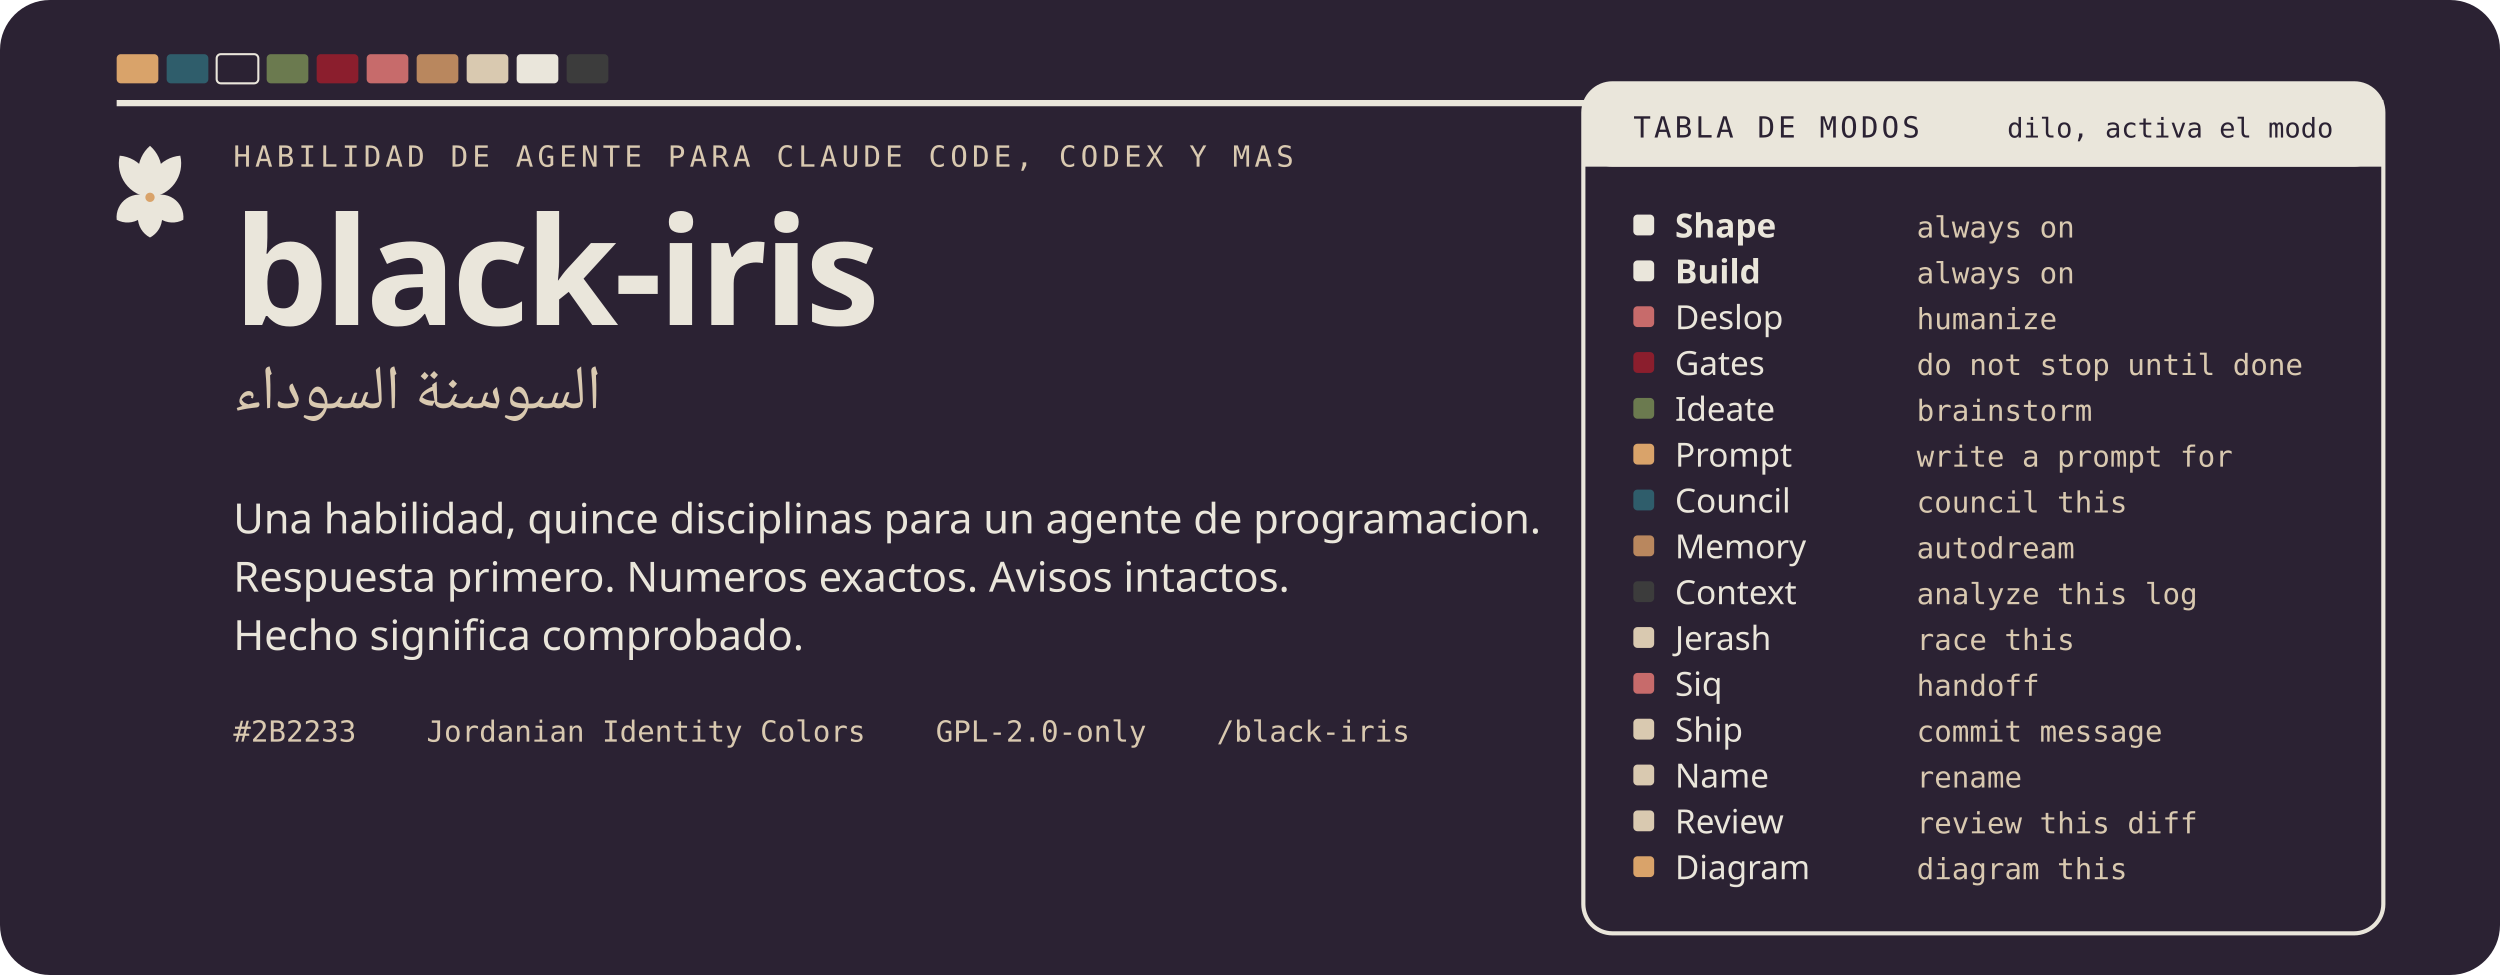
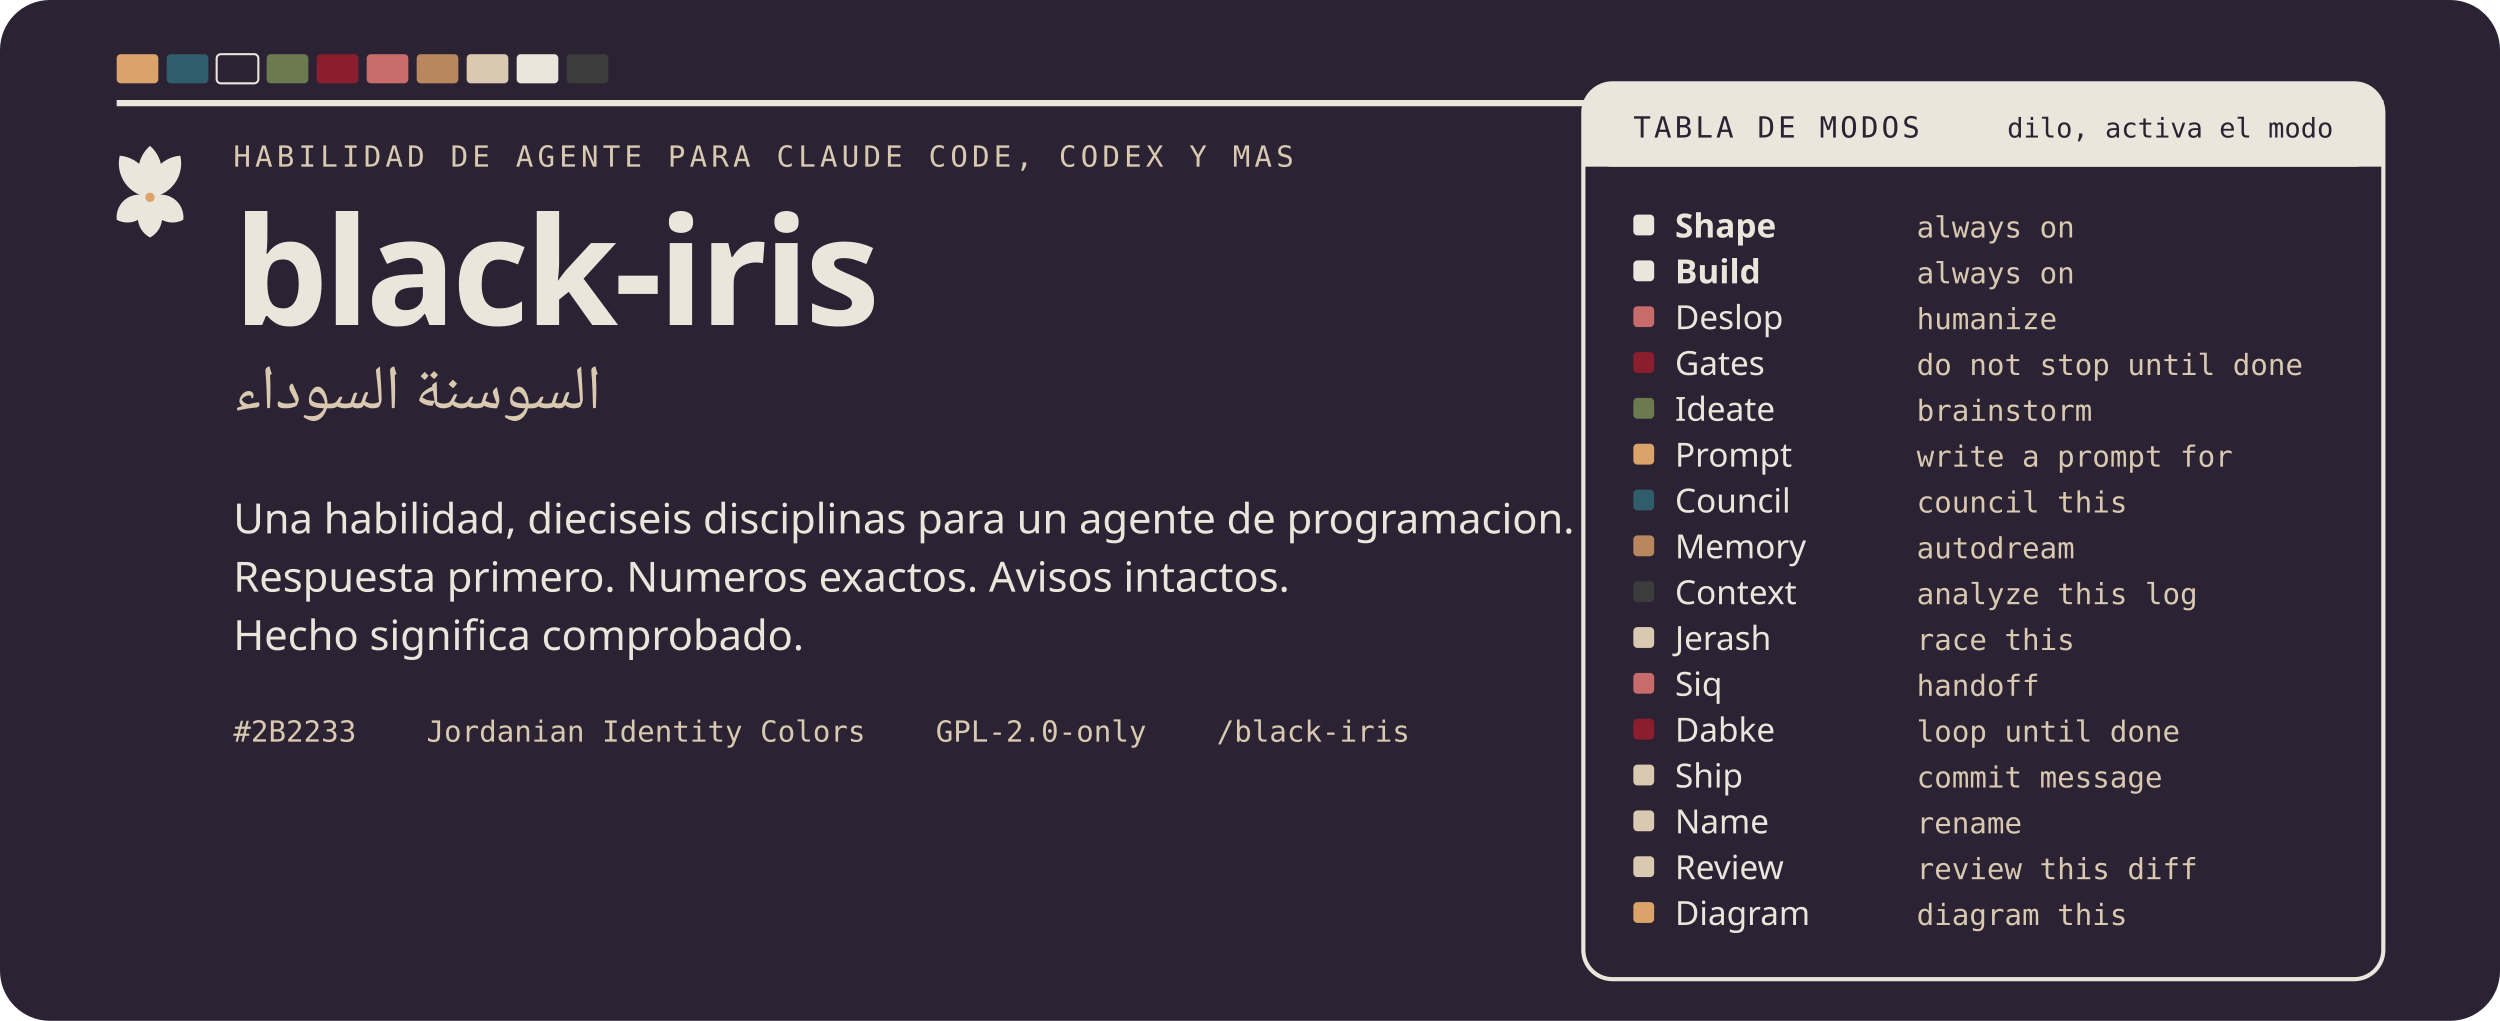
- <svg xmlns="http://www.w3.org/2000/svg" width="1200" height="468" viewBox="0 0 1200 468" role="img" aria-labelledby="title desc">
-   <rect width="1200" height="468" rx="24" fill="#2B2233" />
+ <svg xmlns="http://www.w3.org/2000/svg" width="1200" height="490" viewBox="0 0 1200 490" role="img" aria-labelledby="title desc">
+   <rect width="1200" height="490" rx="24" fill="#2B2233" />
  <rect x="56" y="48" width="1088" height="3" fill="#EAE6DB" />
  <g id="identity-strip" transform="translate(56 26)">
    <rect x="0" y="0" width="20" height="14" rx="2" fill="#D9A36A" />
    <rect x="24" y="0" width="20" height="14" rx="2" fill="#2F5D6B" />
    <rect x="48" y="0" width="20" height="14" rx="2" fill="#2B2233" stroke="#EAE6DB" stroke-width="1" />
    <rect x="72" y="0" width="20" height="14" rx="2" fill="#6B7A4F" />
    <rect x="96" y="0" width="20" height="14" rx="2" fill="#8B1E2D" />
    <rect x="120" y="0" width="20" height="14" rx="2" fill="#C76B6B" />
    <rect x="144" y="0" width="20" height="14" rx="2" fill="#B9875E" />
    <rect x="168" y="0" width="20" height="14" rx="2" fill="#D9C9B0" />
    <rect x="192" y="0" width="20" height="14" rx="2" fill="#EAE6DB" />
    <rect x="216" y="0" width="20" height="14" rx="2" fill="#3C3C3C" />
  </g>
  <g transform="translate(72 92) scale(0.2472) translate(-128.0 -129.0)">
    <path fill="#EAE6DB" d="M128 140 A66 66 0 0 1 69.22 59.1 A66 66 0 0 1 128 140 Z" />
    <path fill="#EAE6DB" d="M128 140 A66 66 0 0 1 128.0 40.0 A66 66 0 0 1 128 140 Z" />
    <path fill="#EAE6DB" d="M128 140 A66 66 0 0 1 186.78 59.1 A66 66 0 0 1 128 140 Z" />
    <path fill="#EAE6DB" d="M128 140 A44 44 0 0 1 192.66 183.62 A44 44 0 0 1 128 140 Z" />
    <path fill="#EAE6DB" d="M128 140 A44 44 0 0 1 128.0 218.0 A44 44 0 0 1 128 140 Z" />
    <path fill="#EAE6DB" d="M128 140 A44 44 0 0 1 63.34 183.62 A44 44 0 0 1 128 140 Z" />
    <circle cx="128" cy="140" r="9" fill="#D9A36A" />
  </g>
  <g id="title-block" transform="translate(112 64)">
    <text x="0" y="16" font-family="ui-monospace, SFMono-Regular, Menlo, monospace" font-size="14" letter-spacing="2" fill="#D9C9B0">HABILIDAD DE AGENTE PARA CLAUDE CODE, CODEX Y MAS</text>
    <text x="0" y="92" font-family="-apple-system, BlinkMacSystemFont, 'Segoe UI', 'Noto Sans', 'Noto Naskh Arabic', sans-serif" font-size="72" font-weight="800" letter-spacing="-2" fill="#EAE6DB">black-iris</text>
    <text x="0" y="132" font-family="-apple-system, BlinkMacSystemFont, 'Segoe UI', 'Noto Sans', 'Noto Naskh Arabic', sans-serif" font-size="30" fill="#D9C9B0">السوسنة السوداء</text>
-     <text x="0" y="192" font-family="-apple-system, BlinkMacSystemFont, 'Segoe UI', 'Noto Sans', 'Noto Naskh Arabic', sans-serif" font-size="20" fill="#EAE6DB">Una habilidad, quince disciplinas para un agente de programacion.</text>
+     <text x="0" y="192" font-family="-apple-system, BlinkMacSystemFont, 'Segoe UI', 'Noto Sans', 'Noto Naskh Arabic', sans-serif" font-size="20" fill="#EAE6DB">Una habilidad, dieciseis disciplinas para un agente de programacion.</text>
    <text x="0" y="220" font-family="-apple-system, BlinkMacSystemFont, 'Segoe UI', 'Noto Sans', 'Noto Naskh Arabic', sans-serif" font-size="20" fill="#EAE6DB">Respuesta primero. Numeros exactos. Avisos intactos.</text>
    <text x="0" y="248" font-family="-apple-system, BlinkMacSystemFont, 'Segoe UI', 'Noto Sans', 'Noto Naskh Arabic', sans-serif" font-size="20" fill="#EAE6DB">Hecho significa comprobado.</text>
    <text x="0" y="292" xml:space="preserve" font-family="ui-monospace, SFMono-Regular, Menlo, monospace" font-size="14" fill="#D9C9B0">#2B2233    Jordanian Identity Colors    GPL-2.0-only    /black-iris</text>
  </g>
  <g id="project-proof" transform="translate(760 40)">
-     <rect x="0" y="0" width="384" height="408" rx="14" fill="#2B2233" stroke="#EAE6DB" stroke-width="2" />
+     <rect x="0" y="0" width="384" height="430" rx="14" fill="#2B2233" stroke="#EAE6DB" stroke-width="2" />
    <rect x="0" y="0" width="384" height="40" rx="14" fill="#EAE6DB" />
    <rect x="0" y="26" width="384" height="14" fill="#EAE6DB" />
    <text x="24" y="26" font-family="ui-monospace, SFMono-Regular, Menlo, monospace" font-size="14" letter-spacing="1.5" fill="#2B2233">TABLA DE MODOS</text>
    <text x="360" y="26" text-anchor="end" font-family="ui-monospace, SFMono-Regular, Menlo, monospace" font-size="13" fill="#2B2233">dilo, activa el modo</text>
    <rect x="24" y="63" width="10" height="10" rx="2" fill="#EAE6DB" />
    <text x="44" y="74" font-family="-apple-system, BlinkMacSystemFont, 'Segoe UI', 'Noto Sans', 'Noto Naskh Arabic', sans-serif" font-size="16" font-weight="700" fill="#EAE6DB">Shape</text>
    <text x="160" y="74" font-family="ui-monospace, SFMono-Regular, Menlo, monospace" font-size="14" fill="#D9C9B0">always on</text>
    <rect x="24" y="85" width="10" height="10" rx="2" fill="#EAE6DB" />
    <text x="44" y="96" font-family="-apple-system, BlinkMacSystemFont, 'Segoe UI', 'Noto Sans', 'Noto Naskh Arabic', sans-serif" font-size="16" font-weight="700" fill="#EAE6DB">Build</text>
    <text x="160" y="96" font-family="ui-monospace, SFMono-Regular, Menlo, monospace" font-size="14" fill="#D9C9B0">always on</text>
    <rect x="24" y="107" width="10" height="10" rx="2" fill="#C76B6B" />
    <text x="44" y="118" font-family="-apple-system, BlinkMacSystemFont, 'Segoe UI', 'Noto Sans', 'Noto Naskh Arabic', sans-serif" font-size="16" font-weight="500" fill="#EAE6DB">Deslop</text>
    <text x="160" y="118" font-family="ui-monospace, SFMono-Regular, Menlo, monospace" font-size="14" fill="#D9C9B0">humanize</text>
    <rect x="24" y="129" width="10" height="10" rx="2" fill="#8B1E2D" />
    <text x="44" y="140" font-family="-apple-system, BlinkMacSystemFont, 'Segoe UI', 'Noto Sans', 'Noto Naskh Arabic', sans-serif" font-size="16" font-weight="500" fill="#EAE6DB">Gates</text>
    <text x="160" y="140" font-family="ui-monospace, SFMono-Regular, Menlo, monospace" font-size="14" fill="#D9C9B0">do not stop until done</text>
    <rect x="24" y="151" width="10" height="10" rx="2" fill="#6B7A4F" />
    <text x="44" y="162" font-family="-apple-system, BlinkMacSystemFont, 'Segoe UI', 'Noto Sans', 'Noto Naskh Arabic', sans-serif" font-size="16" font-weight="500" fill="#EAE6DB">Ideate</text>
    <text x="160" y="162" font-family="ui-monospace, SFMono-Regular, Menlo, monospace" font-size="14" fill="#D9C9B0">brainstorm</text>
    <rect x="24" y="173" width="10" height="10" rx="2" fill="#D9A36A" />
    <text x="44" y="184" font-family="-apple-system, BlinkMacSystemFont, 'Segoe UI', 'Noto Sans', 'Noto Naskh Arabic', sans-serif" font-size="16" font-weight="500" fill="#EAE6DB">Prompt</text>
    <text x="160" y="184" font-family="ui-monospace, SFMono-Regular, Menlo, monospace" font-size="14" fill="#D9C9B0">write a prompt for</text>
    <rect x="24" y="195" width="10" height="10" rx="2" fill="#2F5D6B" />
    <text x="44" y="206" font-family="-apple-system, BlinkMacSystemFont, 'Segoe UI', 'Noto Sans', 'Noto Naskh Arabic', sans-serif" font-size="16" font-weight="500" fill="#EAE6DB">Council</text>
    <text x="160" y="206" font-family="ui-monospace, SFMono-Regular, Menlo, monospace" font-size="14" fill="#D9C9B0">council this</text>
    <rect x="24" y="217" width="10" height="10" rx="2" fill="#B9875E" />
    <text x="44" y="228" font-family="-apple-system, BlinkMacSystemFont, 'Segoe UI', 'Noto Sans', 'Noto Naskh Arabic', sans-serif" font-size="16" font-weight="500" fill="#EAE6DB">Memory</text>
    <text x="160" y="228" font-family="ui-monospace, SFMono-Regular, Menlo, monospace" font-size="14" fill="#D9C9B0">autodream</text>
    <rect x="24" y="239" width="10" height="10" rx="2" fill="#3C3C3C" />
    <text x="44" y="250" font-family="-apple-system, BlinkMacSystemFont, 'Segoe UI', 'Noto Sans', 'Noto Naskh Arabic', sans-serif" font-size="16" font-weight="500" fill="#EAE6DB">Context</text>
    <text x="160" y="250" font-family="ui-monospace, SFMono-Regular, Menlo, monospace" font-size="14" fill="#D9C9B0">analyze this log</text>
    <rect x="24" y="261" width="10" height="10" rx="2" fill="#D9C9B0" />
    <text x="44" y="272" font-family="-apple-system, BlinkMacSystemFont, 'Segoe UI', 'Noto Sans', 'Noto Naskh Arabic', sans-serif" font-size="16" font-weight="500" fill="#EAE6DB">Jerash</text>
    <text x="160" y="272" font-family="ui-monospace, SFMono-Regular, Menlo, monospace" font-size="14" fill="#D9C9B0">race this</text>
    <rect x="24" y="283" width="10" height="10" rx="2" fill="#C76B6B" />
    <text x="44" y="294" font-family="-apple-system, BlinkMacSystemFont, 'Segoe UI', 'Noto Sans', 'Noto Naskh Arabic', sans-serif" font-size="16" font-weight="500" fill="#EAE6DB">Siq</text>
    <text x="160" y="294" font-family="ui-monospace, SFMono-Regular, Menlo, monospace" font-size="14" fill="#D9C9B0">handoff</text>
-     <rect x="24" y="305" width="10" height="10" rx="2" fill="#D9C9B0" />
-     <text x="44" y="316" font-family="-apple-system, BlinkMacSystemFont, 'Segoe UI', 'Noto Sans', 'Noto Naskh Arabic', sans-serif" font-size="16" font-weight="500" fill="#EAE6DB">Ship</text>
-     <text x="160" y="316" font-family="ui-monospace, SFMono-Regular, Menlo, monospace" font-size="14" fill="#D9C9B0">commit message</text>
+     <rect x="24" y="305" width="10" height="10" rx="2" fill="#8B1E2D" />
+     <text x="44" y="316" font-family="-apple-system, BlinkMacSystemFont, 'Segoe UI', 'Noto Sans', 'Noto Naskh Arabic', sans-serif" font-size="16" font-weight="500" fill="#EAE6DB">Dabke</text>
+     <text x="160" y="316" font-family="ui-monospace, SFMono-Regular, Menlo, monospace" font-size="14" fill="#D9C9B0">loop until done</text>
    <rect x="24" y="327" width="10" height="10" rx="2" fill="#D9C9B0" />
-     <text x="44" y="338" font-family="-apple-system, BlinkMacSystemFont, 'Segoe UI', 'Noto Sans', 'Noto Naskh Arabic', sans-serif" font-size="16" font-weight="500" fill="#EAE6DB">Name</text>
-     <text x="160" y="338" font-family="ui-monospace, SFMono-Regular, Menlo, monospace" font-size="14" fill="#D9C9B0">rename</text>
+     <text x="44" y="338" font-family="-apple-system, BlinkMacSystemFont, 'Segoe UI', 'Noto Sans', 'Noto Naskh Arabic', sans-serif" font-size="16" font-weight="500" fill="#EAE6DB">Ship</text>
+     <text x="160" y="338" font-family="ui-monospace, SFMono-Regular, Menlo, monospace" font-size="14" fill="#D9C9B0">commit message</text>
    <rect x="24" y="349" width="10" height="10" rx="2" fill="#D9C9B0" />
-     <text x="44" y="360" font-family="-apple-system, BlinkMacSystemFont, 'Segoe UI', 'Noto Sans', 'Noto Naskh Arabic', sans-serif" font-size="16" font-weight="500" fill="#EAE6DB">Review</text>
-     <text x="160" y="360" font-family="ui-monospace, SFMono-Regular, Menlo, monospace" font-size="14" fill="#D9C9B0">review this diff</text>
-     <rect x="24" y="371" width="10" height="10" rx="2" fill="#D9A36A" />
-     <text x="44" y="382" font-family="-apple-system, BlinkMacSystemFont, 'Segoe UI', 'Noto Sans', 'Noto Naskh Arabic', sans-serif" font-size="16" font-weight="500" fill="#EAE6DB">Diagram</text>
-     <text x="160" y="382" font-family="ui-monospace, SFMono-Regular, Menlo, monospace" font-size="14" fill="#D9C9B0">diagram this</text>
+     <text x="44" y="360" font-family="-apple-system, BlinkMacSystemFont, 'Segoe UI', 'Noto Sans', 'Noto Naskh Arabic', sans-serif" font-size="16" font-weight="500" fill="#EAE6DB">Name</text>
+     <text x="160" y="360" font-family="ui-monospace, SFMono-Regular, Menlo, monospace" font-size="14" fill="#D9C9B0">rename</text>
+     <rect x="24" y="371" width="10" height="10" rx="2" fill="#D9C9B0" />
+     <text x="44" y="382" font-family="-apple-system, BlinkMacSystemFont, 'Segoe UI', 'Noto Sans', 'Noto Naskh Arabic', sans-serif" font-size="16" font-weight="500" fill="#EAE6DB">Review</text>
+     <text x="160" y="382" font-family="ui-monospace, SFMono-Regular, Menlo, monospace" font-size="14" fill="#D9C9B0">review this diff</text>
+     <rect x="24" y="393" width="10" height="10" rx="2" fill="#D9A36A" />
+     <text x="44" y="404" font-family="-apple-system, BlinkMacSystemFont, 'Segoe UI', 'Noto Sans', 'Noto Naskh Arabic', sans-serif" font-size="16" font-weight="500" fill="#EAE6DB">Diagram</text>
+     <text x="160" y="404" font-family="ui-monospace, SFMono-Regular, Menlo, monospace" font-size="14" fill="#D9C9B0">diagram this</text>
  </g>
</svg>
